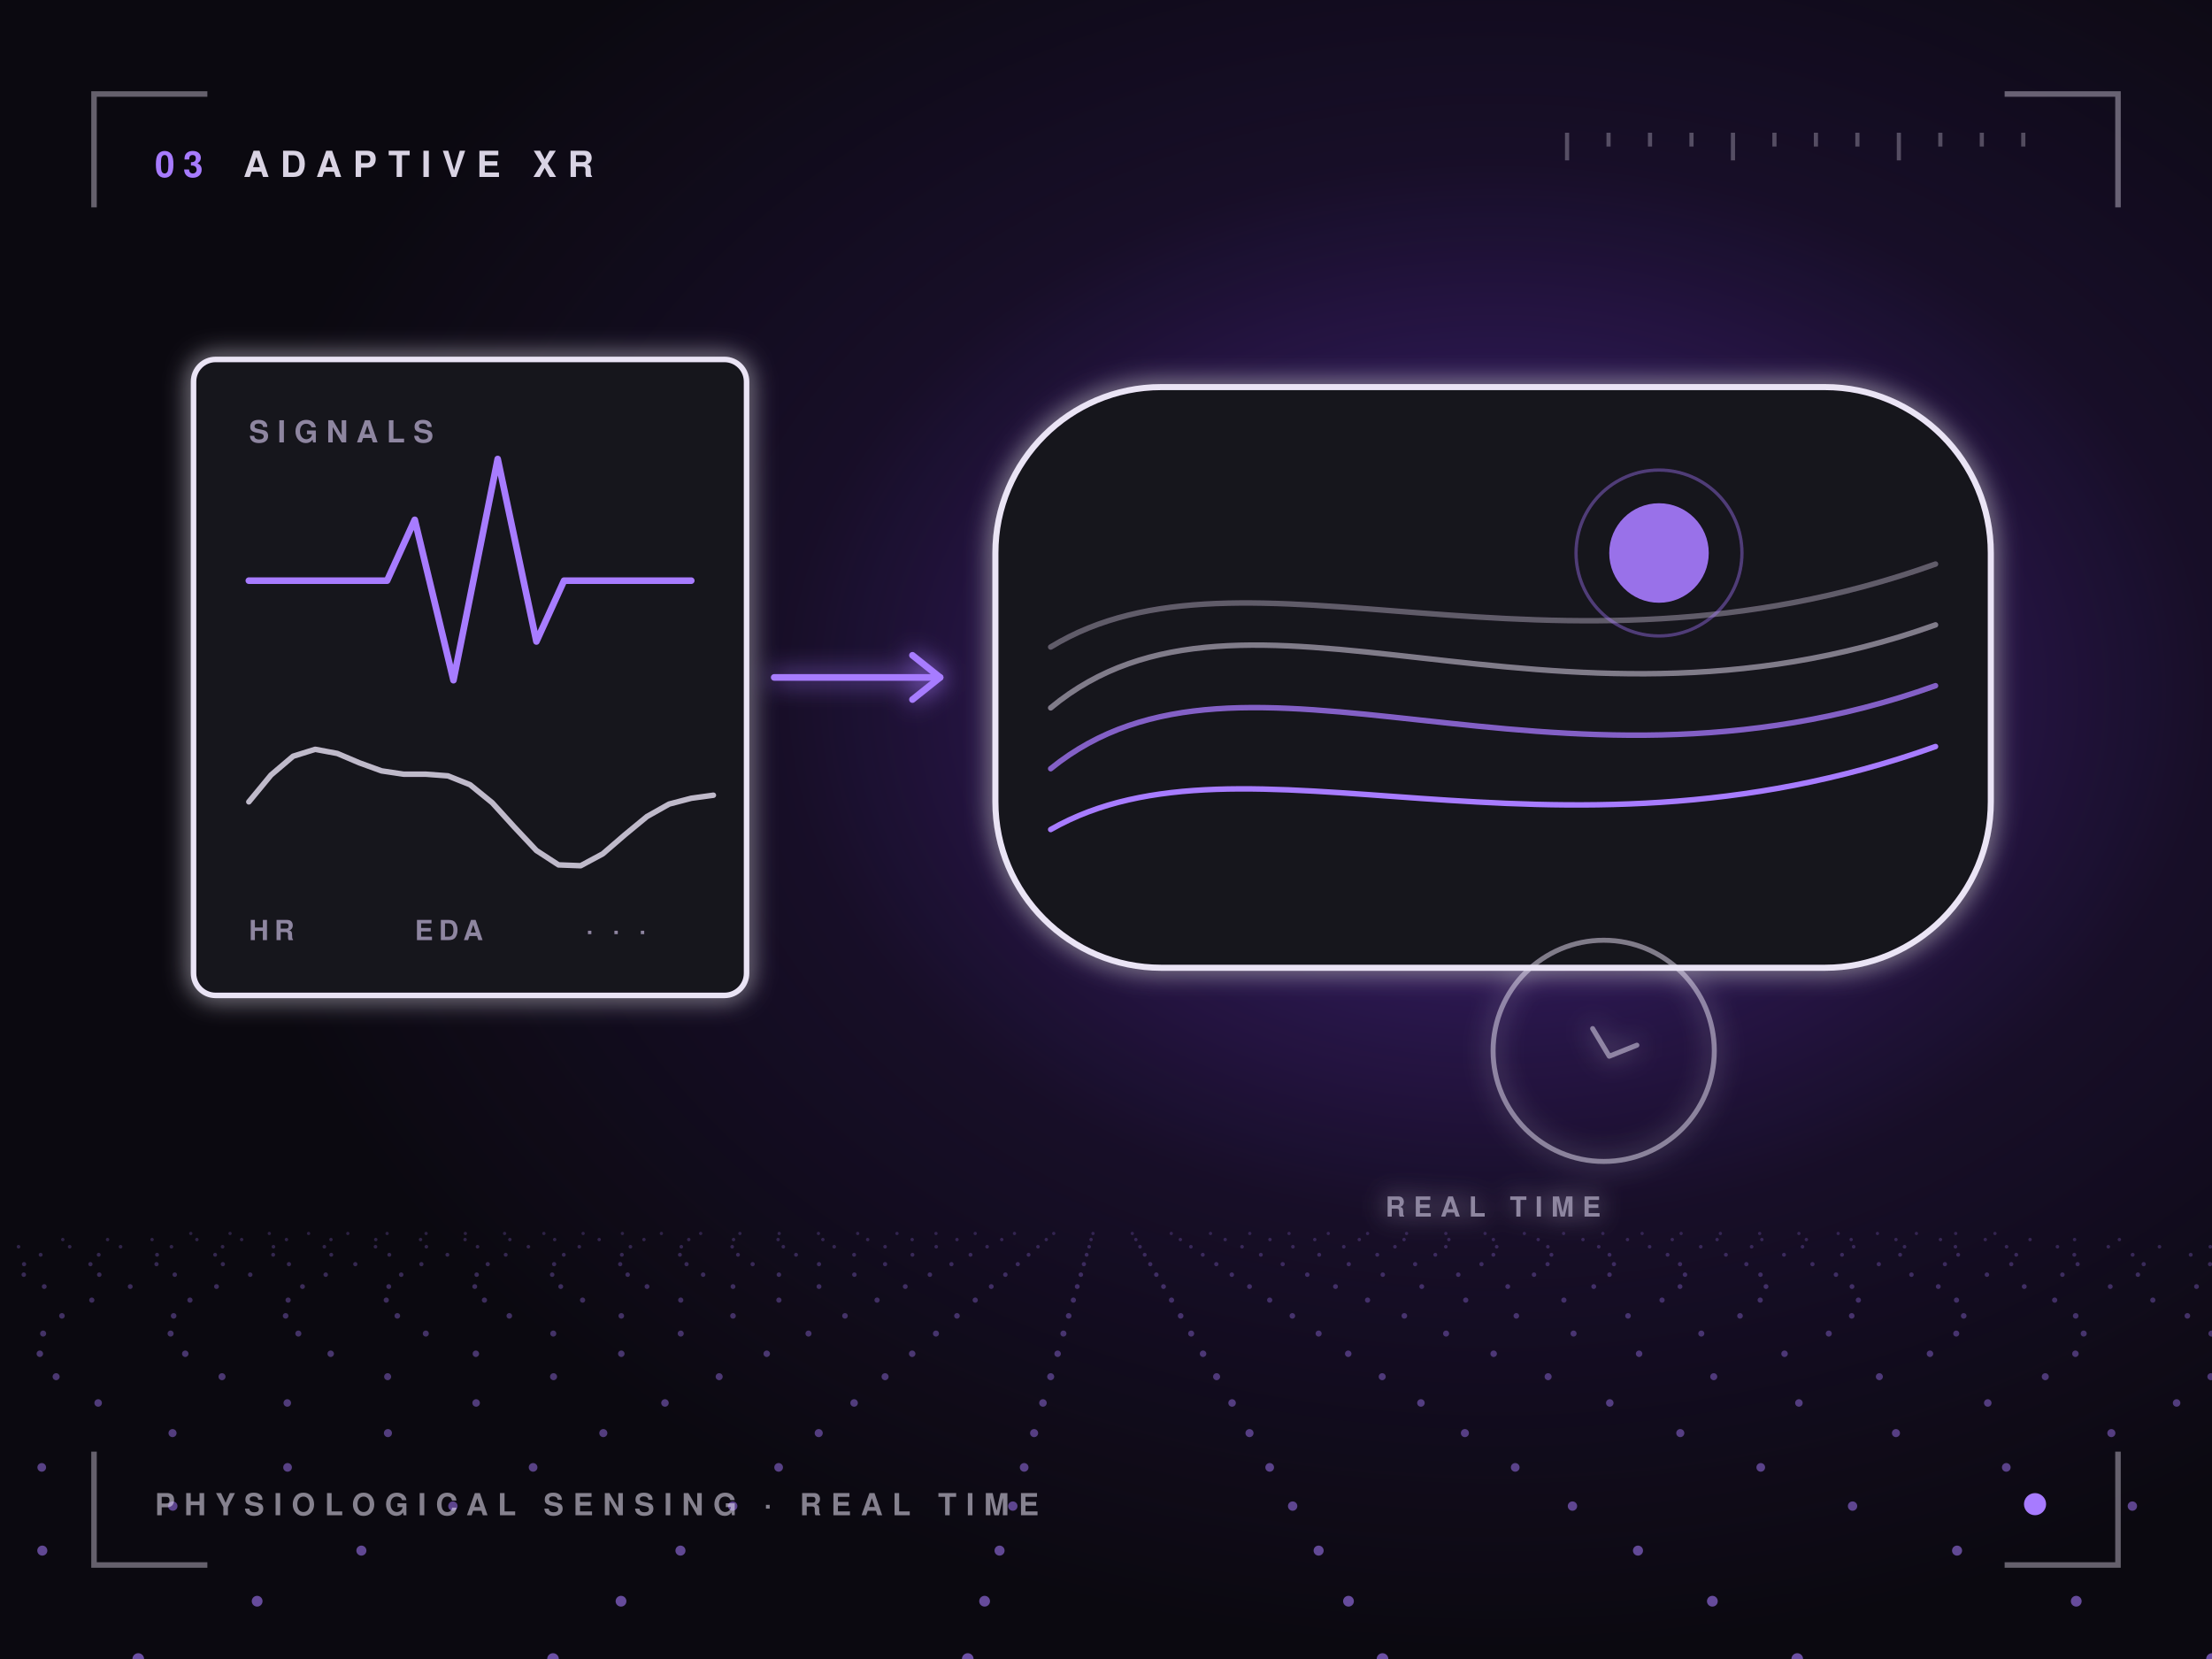
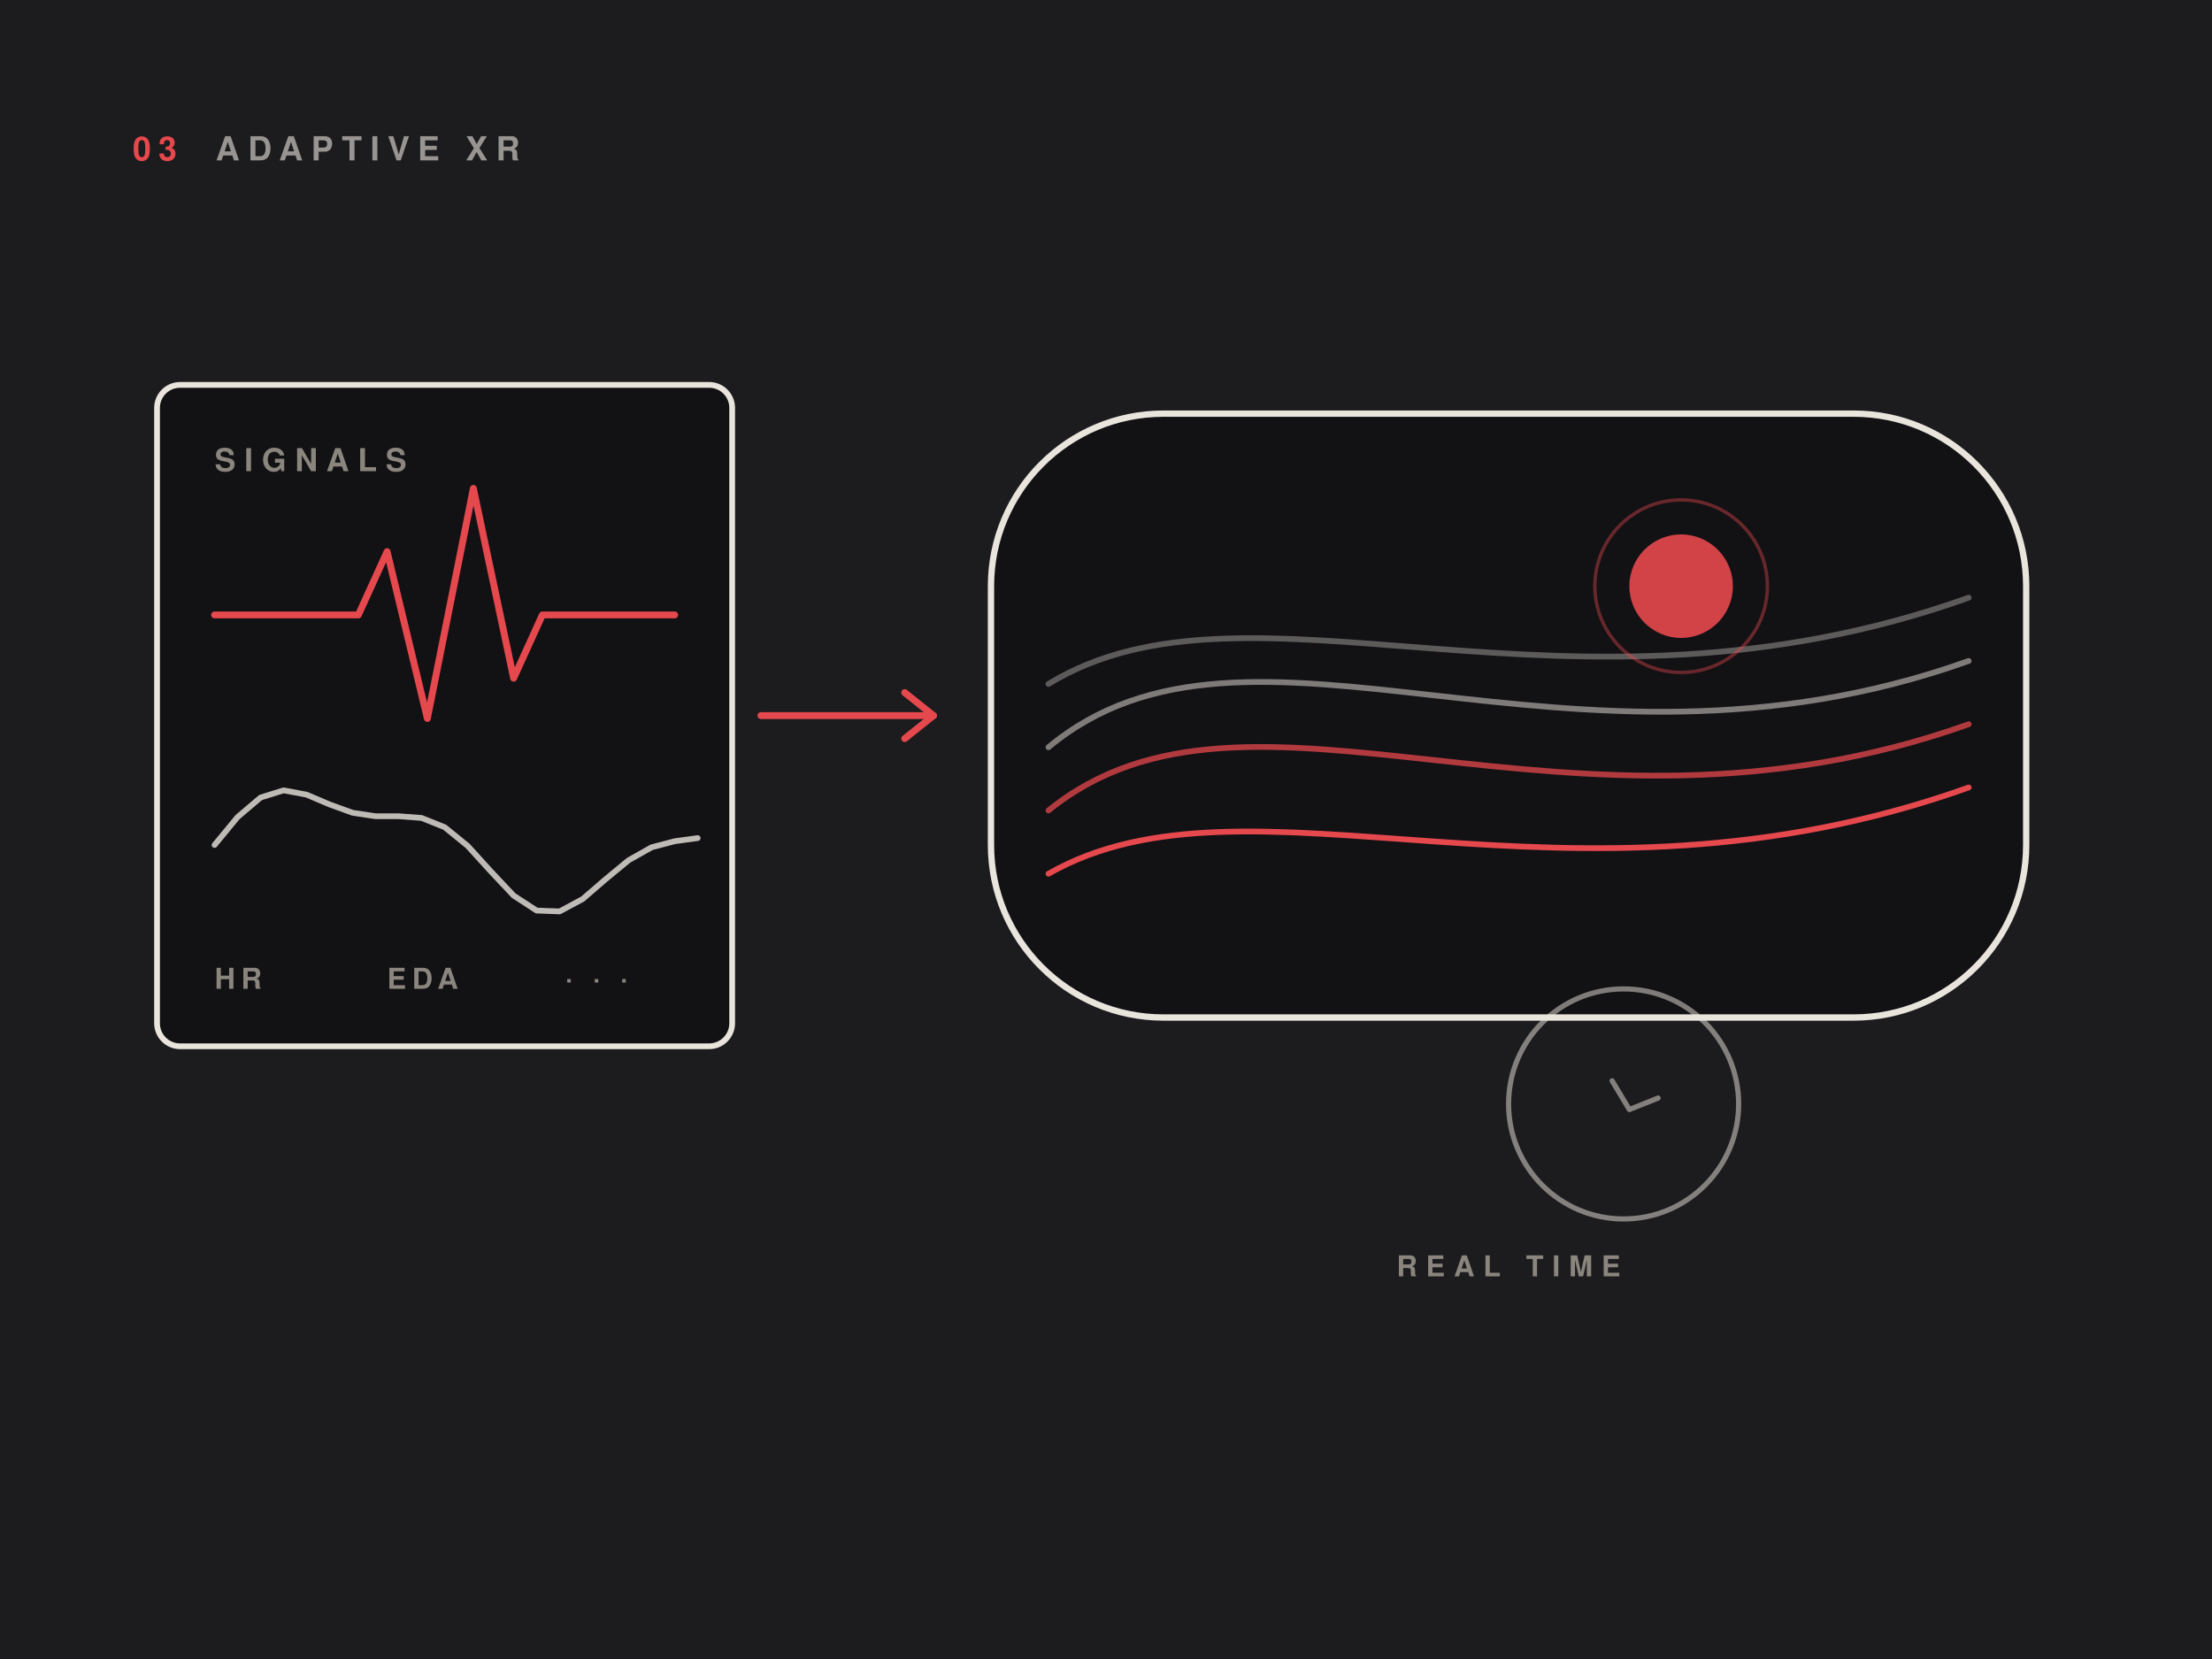
<svg xmlns="http://www.w3.org/2000/svg" viewBox="0 0 800 600" width="800" height="600" role="img">
-   <defs>
-     <radialGradient id="g" cx="67.5%" cy="41.7%" r="58%">
-       <stop offset="0" stop-color="#7C3AED" stop-opacity="0.5" />
-       <stop offset=".55" stop-color="#7C3AED" stop-opacity="0.110" />
-       <stop offset="1" stop-color="#7C3AED" stop-opacity="0" />
-     </radialGradient>
-     <filter id="glow" x="-30%" y="-30%" width="160%" height="160%">
-       <feGaussianBlur stdDeviation="4.5" result="b" />
-       <feMerge>
-         <feMergeNode in="b" />
-         <feMergeNode in="SourceGraphic" />
-       </feMerge>
-     </filter>
-   </defs>
-   <rect width="800" height="600" fill="#0B0910" />
-   <rect width="800" height="600" fill="url(#g)" />
-   <g fill="#A77BFF">
-     <circle cx="50.0" cy="600.0" r="2.10" opacity="0.62" />
-     <circle cx="200.0" cy="600.0" r="2.10" opacity="0.62" />
-     <circle cx="350.0" cy="600.0" r="2.10" opacity="0.62" />
-     <circle cx="500.0" cy="600.0" r="2.10" opacity="0.62" />
-     <circle cx="650.0" cy="600.0" r="2.10" opacity="0.62" />
-     <circle cx="800.0" cy="600.0" r="2.10" opacity="0.62" />
-     <circle cx="93.0" cy="579.1" r="1.95" opacity="0.58" />
-     <circle cx="224.6" cy="579.1" r="1.95" opacity="0.58" />
-     <circle cx="356.1" cy="579.1" r="1.95" opacity="0.58" />
-     <circle cx="487.7" cy="579.1" r="1.95" opacity="0.58" />
-     <circle cx="619.3" cy="579.1" r="1.95" opacity="0.58" />
-     <circle cx="750.9" cy="579.1" r="1.95" opacity="0.58" />
-     <circle cx="15.3" cy="560.8" r="1.82" opacity="0.55" />
-     <circle cx="130.7" cy="560.8" r="1.82" opacity="0.55" />
-     <circle cx="246.1" cy="560.8" r="1.82" opacity="0.55" />
-     <circle cx="361.5" cy="560.8" r="1.82" opacity="0.55" />
-     <circle cx="476.9" cy="560.8" r="1.82" opacity="0.55" />
-     <circle cx="592.4" cy="560.8" r="1.82" opacity="0.55" />
-     <circle cx="707.8" cy="560.8" r="1.82" opacity="0.55" />
-     <circle cx="62.5" cy="544.7" r="1.69" opacity="0.52" />
-     <circle cx="163.8" cy="544.7" r="1.69" opacity="0.52" />
-     <circle cx="265.0" cy="544.7" r="1.69" opacity="0.52" />
-     <circle cx="366.3" cy="544.7" r="1.69" opacity="0.52" />
-     <circle cx="467.5" cy="544.7" r="1.69" opacity="0.52" />
-     <circle cx="568.7" cy="544.7" r="1.69" opacity="0.52" />
-     <circle cx="670.0" cy="544.7" r="1.69" opacity="0.52" />
-     <circle cx="771.2" cy="544.7" r="1.69" opacity="0.52" />
-     <circle cx="15.1" cy="530.7" r="1.57" opacity="0.49" />
-     <circle cx="104.0" cy="530.7" r="1.57" opacity="0.49" />
-     <circle cx="192.8" cy="530.7" r="1.57" opacity="0.49" />
-     <circle cx="281.6" cy="530.7" r="1.57" opacity="0.49" />
-     <circle cx="370.4" cy="530.7" r="1.57" opacity="0.49" />
-     <circle cx="459.2" cy="530.7" r="1.57" opacity="0.49" />
-     <circle cx="548.0" cy="530.7" r="1.57" opacity="0.49" />
-     <circle cx="636.8" cy="530.7" r="1.57" opacity="0.49" />
-     <circle cx="725.6" cy="530.7" r="1.57" opacity="0.49" />
-     <circle cx="62.4" cy="518.3" r="1.46" opacity="0.46" />
-     <circle cx="140.3" cy="518.3" r="1.46" opacity="0.46" />
-     <circle cx="218.2" cy="518.3" r="1.46" opacity="0.46" />
-     <circle cx="296.1" cy="518.3" r="1.46" opacity="0.46" />
-     <circle cx="374.0" cy="518.3" r="1.46" opacity="0.46" />
-     <circle cx="451.9" cy="518.3" r="1.46" opacity="0.46" />
-     <circle cx="529.8" cy="518.3" r="1.46" opacity="0.46" />
-     <circle cx="607.7" cy="518.3" r="1.46" opacity="0.46" />
-     <circle cx="685.7" cy="518.3" r="1.46" opacity="0.46" />
-     <circle cx="763.6" cy="518.3" r="1.46" opacity="0.46" />
-     <circle cx="35.5" cy="507.4" r="1.36" opacity="0.44" />
-     <circle cx="103.9" cy="507.4" r="1.36" opacity="0.44" />
-     <circle cx="172.2" cy="507.4" r="1.36" opacity="0.44" />
-     <circle cx="240.5" cy="507.4" r="1.36" opacity="0.44" />
-     <circle cx="308.9" cy="507.4" r="1.36" opacity="0.44" />
-     <circle cx="377.2" cy="507.4" r="1.36" opacity="0.44" />
-     <circle cx="445.6" cy="507.4" r="1.36" opacity="0.44" />
-     <circle cx="513.9" cy="507.4" r="1.36" opacity="0.44" />
-     <circle cx="582.2" cy="507.4" r="1.36" opacity="0.44" />
-     <circle cx="650.6" cy="507.4" r="1.36" opacity="0.44" />
-     <circle cx="718.9" cy="507.4" r="1.36" opacity="0.44" />
-     <circle cx="787.2" cy="507.4" r="1.36" opacity="0.44" />
-     <circle cx="20.3" cy="497.9" r="1.27" opacity="0.41" />
-     <circle cx="80.3" cy="497.9" r="1.27" opacity="0.41" />
-     <circle cx="140.2" cy="497.9" r="1.27" opacity="0.41" />
-     <circle cx="200.2" cy="497.9" r="1.27" opacity="0.41" />
-     <circle cx="260.1" cy="497.9" r="1.27" opacity="0.41" />
-     <circle cx="320.1" cy="497.9" r="1.27" opacity="0.41" />
-     <circle cx="380.0" cy="497.9" r="1.27" opacity="0.41" />
-     <circle cx="440.0" cy="497.9" r="1.27" opacity="0.41" />
-     <circle cx="499.9" cy="497.9" r="1.27" opacity="0.41" />
-     <circle cx="559.9" cy="497.9" r="1.27" opacity="0.41" />
-     <circle cx="619.8" cy="497.9" r="1.27" opacity="0.41" />
-     <circle cx="679.7" cy="497.9" r="1.27" opacity="0.41" />
-     <circle cx="739.7" cy="497.9" r="1.27" opacity="0.41" />
-     <circle cx="799.6" cy="497.9" r="1.27" opacity="0.41" />
-     <circle cx="14.4" cy="489.6" r="1.18" opacity="0.39" />
-     <circle cx="67.0" cy="489.6" r="1.18" opacity="0.39" />
-     <circle cx="119.6" cy="489.6" r="1.18" opacity="0.39" />
-     <circle cx="172.1" cy="489.6" r="1.18" opacity="0.39" />
-     <circle cx="224.7" cy="489.6" r="1.18" opacity="0.39" />
-     <circle cx="277.3" cy="489.6" r="1.18" opacity="0.39" />
-     <circle cx="329.9" cy="489.6" r="1.18" opacity="0.39" />
-     <circle cx="382.5" cy="489.6" r="1.18" opacity="0.39" />
-     <circle cx="435.1" cy="489.6" r="1.18" opacity="0.39" />
-     <circle cx="487.6" cy="489.6" r="1.18" opacity="0.39" />
-     <circle cx="540.2" cy="489.6" r="1.18" opacity="0.39" />
-     <circle cx="592.8" cy="489.6" r="1.18" opacity="0.39" />
-     <circle cx="645.4" cy="489.6" r="1.18" opacity="0.39" />
-     <circle cx="698.0" cy="489.6" r="1.18" opacity="0.39" />
-     <circle cx="750.6" cy="489.6" r="1.18" opacity="0.39" />
-     <circle cx="15.6" cy="482.3" r="1.10" opacity="0.36" />
-     <circle cx="61.7" cy="482.3" r="1.10" opacity="0.36" />
-     <circle cx="107.9" cy="482.3" r="1.10" opacity="0.36" />
-     <circle cx="154.0" cy="482.3" r="1.10" opacity="0.36" />
-     <circle cx="200.1" cy="482.3" r="1.10" opacity="0.36" />
-     <circle cx="246.2" cy="482.3" r="1.10" opacity="0.36" />
-     <circle cx="292.4" cy="482.3" r="1.10" opacity="0.36" />
-     <circle cx="338.5" cy="482.3" r="1.10" opacity="0.36" />
-     <circle cx="384.6" cy="482.3" r="1.10" opacity="0.36" />
-     <circle cx="430.8" cy="482.3" r="1.10" opacity="0.36" />
-     <circle cx="476.9" cy="482.3" r="1.10" opacity="0.36" />
-     <circle cx="523.0" cy="482.3" r="1.10" opacity="0.36" />
-     <circle cx="569.1" cy="482.3" r="1.10" opacity="0.36" />
-     <circle cx="615.3" cy="482.3" r="1.10" opacity="0.36" />
-     <circle cx="661.4" cy="482.3" r="1.10" opacity="0.36" />
-     <circle cx="707.5" cy="482.3" r="1.10" opacity="0.36" />
-     <circle cx="753.6" cy="482.3" r="1.10" opacity="0.36" />
-     <circle cx="799.8" cy="482.3" r="1.10" opacity="0.36" />
-     <circle cx="22.4" cy="475.9" r="1.02" opacity="0.34" />
-     <circle cx="62.8" cy="475.9" r="1.02" opacity="0.34" />
-     <circle cx="103.3" cy="475.9" r="1.02" opacity="0.34" />
-     <circle cx="143.7" cy="475.9" r="1.02" opacity="0.34" />
-     <circle cx="184.2" cy="475.9" r="1.02" opacity="0.34" />
-     <circle cx="224.7" cy="475.9" r="1.02" opacity="0.34" />
-     <circle cx="265.1" cy="475.9" r="1.02" opacity="0.34" />
-     <circle cx="305.6" cy="475.9" r="1.02" opacity="0.34" />
-     <circle cx="346.1" cy="475.9" r="1.02" opacity="0.34" />
-     <circle cx="386.5" cy="475.9" r="1.02" opacity="0.34" />
-     <circle cx="427.0" cy="475.9" r="1.02" opacity="0.34" />
-     <circle cx="467.4" cy="475.9" r="1.02" opacity="0.34" />
-     <circle cx="507.9" cy="475.9" r="1.02" opacity="0.34" />
-     <circle cx="548.4" cy="475.9" r="1.02" opacity="0.34" />
-     <circle cx="588.8" cy="475.9" r="1.02" opacity="0.34" />
-     <circle cx="629.3" cy="475.9" r="1.02" opacity="0.34" />
-     <circle cx="669.7" cy="475.9" r="1.02" opacity="0.34" />
-     <circle cx="710.2" cy="475.9" r="1.02" opacity="0.34" />
-     <circle cx="750.7" cy="475.9" r="1.02" opacity="0.34" />
-     <circle cx="791.1" cy="475.9" r="1.02" opacity="0.34" />
-     <circle cx="33.2" cy="470.2" r="0.95" opacity="0.32" />
-     <circle cx="68.7" cy="470.2" r="0.95" opacity="0.32" />
-     <circle cx="104.2" cy="470.2" r="0.95" opacity="0.32" />
-     <circle cx="139.7" cy="470.2" r="0.95" opacity="0.32" />
-     <circle cx="175.2" cy="470.2" r="0.95" opacity="0.32" />
-     <circle cx="210.7" cy="470.2" r="0.95" opacity="0.32" />
-     <circle cx="246.2" cy="470.2" r="0.95" opacity="0.32" />
-     <circle cx="281.7" cy="470.2" r="0.95" opacity="0.32" />
-     <circle cx="317.2" cy="470.2" r="0.95" opacity="0.32" />
-     <circle cx="352.7" cy="470.2" r="0.95" opacity="0.32" />
-     <circle cx="388.2" cy="470.2" r="0.95" opacity="0.32" />
-     <circle cx="423.7" cy="470.2" r="0.95" opacity="0.32" />
-     <circle cx="459.2" cy="470.2" r="0.95" opacity="0.32" />
-     <circle cx="494.6" cy="470.2" r="0.95" opacity="0.32" />
-     <circle cx="530.1" cy="470.2" r="0.95" opacity="0.32" />
-     <circle cx="565.6" cy="470.2" r="0.95" opacity="0.32" />
-     <circle cx="601.1" cy="470.2" r="0.95" opacity="0.32" />
-     <circle cx="636.6" cy="470.2" r="0.95" opacity="0.32" />
-     <circle cx="672.1" cy="470.2" r="0.95" opacity="0.32" />
-     <circle cx="707.6" cy="470.2" r="0.95" opacity="0.32" />
-     <circle cx="743.1" cy="470.2" r="0.95" opacity="0.32" />
-     <circle cx="778.6" cy="470.2" r="0.95" opacity="0.32" />
-     <circle cx="16.0" cy="465.3" r="0.88" opacity="0.31" />
-     <circle cx="47.1" cy="465.3" r="0.88" opacity="0.31" />
-     <circle cx="78.3" cy="465.3" r="0.88" opacity="0.31" />
-     <circle cx="109.4" cy="465.3" r="0.88" opacity="0.31" />
-     <circle cx="140.6" cy="465.3" r="0.88" opacity="0.31" />
-     <circle cx="171.7" cy="465.3" r="0.88" opacity="0.31" />
-     <circle cx="202.8" cy="465.3" r="0.88" opacity="0.31" />
-     <circle cx="234.0" cy="465.3" r="0.88" opacity="0.31" />
-     <circle cx="265.1" cy="465.3" r="0.88" opacity="0.31" />
-     <circle cx="296.2" cy="465.3" r="0.88" opacity="0.31" />
-     <circle cx="327.4" cy="465.3" r="0.88" opacity="0.31" />
-     <circle cx="358.5" cy="465.3" r="0.88" opacity="0.31" />
-     <circle cx="389.6" cy="465.3" r="0.88" opacity="0.31" />
-     <circle cx="420.8" cy="465.3" r="0.88" opacity="0.31" />
-     <circle cx="451.9" cy="465.3" r="0.88" opacity="0.31" />
-     <circle cx="483.0" cy="465.3" r="0.88" opacity="0.31" />
-     <circle cx="514.2" cy="465.3" r="0.88" opacity="0.31" />
-     <circle cx="545.3" cy="465.3" r="0.88" opacity="0.31" />
-     <circle cx="576.4" cy="465.3" r="0.88" opacity="0.31" />
-     <circle cx="607.6" cy="465.3" r="0.88" opacity="0.31" />
-     <circle cx="638.7" cy="465.3" r="0.88" opacity="0.31" />
-     <circle cx="669.8" cy="465.3" r="0.88" opacity="0.31" />
-     <circle cx="701.0" cy="465.3" r="0.88" opacity="0.31" />
-     <circle cx="732.1" cy="465.3" r="0.88" opacity="0.31" />
-     <circle cx="763.2" cy="465.3" r="0.88" opacity="0.31" />
-     <circle cx="794.4" cy="465.3" r="0.88" opacity="0.31" />
-     <circle cx="8.6" cy="461.0" r="0.82" opacity="0.29" />
-     <circle cx="35.9" cy="461.0" r="0.82" opacity="0.29" />
-     <circle cx="63.2" cy="461.0" r="0.82" opacity="0.29" />
-     <circle cx="90.5" cy="461.0" r="0.82" opacity="0.29" />
-     <circle cx="117.8" cy="461.0" r="0.82" opacity="0.29" />
-     <circle cx="145.1" cy="461.0" r="0.82" opacity="0.29" />
-     <circle cx="172.4" cy="461.0" r="0.82" opacity="0.29" />
-     <circle cx="199.7" cy="461.0" r="0.82" opacity="0.29" />
-     <circle cx="227.0" cy="461.0" r="0.82" opacity="0.29" />
-     <circle cx="254.3" cy="461.0" r="0.82" opacity="0.29" />
-     <circle cx="281.7" cy="461.0" r="0.82" opacity="0.29" />
-     <circle cx="309.0" cy="461.0" r="0.82" opacity="0.29" />
-     <circle cx="336.3" cy="461.0" r="0.82" opacity="0.29" />
-     <circle cx="363.6" cy="461.0" r="0.82" opacity="0.29" />
-     <circle cx="390.9" cy="461.0" r="0.82" opacity="0.29" />
-     <circle cx="418.2" cy="461.0" r="0.82" opacity="0.29" />
-     <circle cx="445.5" cy="461.0" r="0.82" opacity="0.29" />
-     <circle cx="472.8" cy="461.0" r="0.82" opacity="0.29" />
-     <circle cx="500.1" cy="461.0" r="0.82" opacity="0.29" />
-     <circle cx="527.4" cy="461.0" r="0.82" opacity="0.29" />
-     <circle cx="554.8" cy="461.0" r="0.82" opacity="0.29" />
-     <circle cx="582.1" cy="461.0" r="0.82" opacity="0.29" />
-     <circle cx="609.4" cy="461.0" r="0.82" opacity="0.29" />
-     <circle cx="636.7" cy="461.0" r="0.82" opacity="0.29" />
-     <circle cx="664.0" cy="461.0" r="0.82" opacity="0.29" />
-     <circle cx="691.3" cy="461.0" r="0.82" opacity="0.29" />
-     <circle cx="718.6" cy="461.0" r="0.82" opacity="0.29" />
-     <circle cx="745.9" cy="461.0" r="0.82" opacity="0.29" />
-     <circle cx="773.2" cy="461.0" r="0.82" opacity="0.29" />
-     <circle cx="8.7" cy="457.2" r="0.77" opacity="0.27" />
-     <circle cx="32.7" cy="457.2" r="0.77" opacity="0.27" />
-     <circle cx="56.6" cy="457.2" r="0.77" opacity="0.27" />
-     <circle cx="80.6" cy="457.2" r="0.77" opacity="0.27" />
-     <circle cx="104.5" cy="457.2" r="0.77" opacity="0.27" />
-     <circle cx="128.5" cy="457.2" r="0.77" opacity="0.27" />
-     <circle cx="152.4" cy="457.2" r="0.77" opacity="0.27" />
-     <circle cx="176.4" cy="457.2" r="0.77" opacity="0.27" />
-     <circle cx="200.4" cy="457.2" r="0.77" opacity="0.27" />
-     <circle cx="224.3" cy="457.2" r="0.77" opacity="0.27" />
-     <circle cx="248.3" cy="457.2" r="0.77" opacity="0.27" />
-     <circle cx="272.2" cy="457.2" r="0.77" opacity="0.27" />
-     <circle cx="296.2" cy="457.2" r="0.77" opacity="0.27" />
-     <circle cx="320.1" cy="457.2" r="0.77" opacity="0.27" />
-     <circle cx="344.1" cy="457.2" r="0.77" opacity="0.27" />
-     <circle cx="368.1" cy="457.2" r="0.77" opacity="0.27" />
-     <circle cx="392.0" cy="457.2" r="0.77" opacity="0.27" />
-     <circle cx="416.0" cy="457.2" r="0.77" opacity="0.27" />
-     <circle cx="439.9" cy="457.2" r="0.77" opacity="0.27" />
-     <circle cx="463.9" cy="457.2" r="0.77" opacity="0.27" />
-     <circle cx="487.8" cy="457.2" r="0.77" opacity="0.27" />
-     <circle cx="511.8" cy="457.2" r="0.77" opacity="0.27" />
-     <circle cx="535.8" cy="457.2" r="0.77" opacity="0.27" />
-     <circle cx="559.7" cy="457.2" r="0.77" opacity="0.27" />
-     <circle cx="583.7" cy="457.2" r="0.77" opacity="0.27" />
-     <circle cx="607.6" cy="457.2" r="0.77" opacity="0.27" />
-     <circle cx="631.6" cy="457.2" r="0.77" opacity="0.27" />
-     <circle cx="655.5" cy="457.2" r="0.77" opacity="0.27" />
-     <circle cx="679.5" cy="457.2" r="0.77" opacity="0.27" />
-     <circle cx="703.4" cy="457.2" r="0.77" opacity="0.27" />
-     <circle cx="727.4" cy="457.2" r="0.77" opacity="0.27" />
-     <circle cx="751.4" cy="457.2" r="0.77" opacity="0.27" />
-     <circle cx="775.3" cy="457.2" r="0.77" opacity="0.27" />
-     <circle cx="799.3" cy="457.2" r="0.77" opacity="0.27" />
-     <circle cx="14.7" cy="453.8" r="0.71" opacity="0.26" />
-     <circle cx="35.7" cy="453.8" r="0.71" opacity="0.26" />
-     <circle cx="56.8" cy="453.8" r="0.71" opacity="0.26" />
-     <circle cx="77.8" cy="453.8" r="0.71" opacity="0.26" />
-     <circle cx="98.8" cy="453.8" r="0.71" opacity="0.26" />
-     <circle cx="119.8" cy="453.8" r="0.71" opacity="0.26" />
-     <circle cx="140.8" cy="453.8" r="0.71" opacity="0.26" />
-     <circle cx="161.8" cy="453.8" r="0.71" opacity="0.26" />
-     <circle cx="182.9" cy="453.8" r="0.71" opacity="0.26" />
-     <circle cx="203.9" cy="453.8" r="0.71" opacity="0.26" />
-     <circle cx="224.9" cy="453.8" r="0.71" opacity="0.26" />
-     <circle cx="245.9" cy="453.8" r="0.71" opacity="0.26" />
-     <circle cx="266.9" cy="453.8" r="0.71" opacity="0.26" />
-     <circle cx="287.9" cy="453.8" r="0.71" opacity="0.26" />
-     <circle cx="308.9" cy="453.8" r="0.71" opacity="0.26" />
-     <circle cx="330.0" cy="453.8" r="0.71" opacity="0.26" />
-     <circle cx="351.0" cy="453.8" r="0.71" opacity="0.26" />
-     <circle cx="372.0" cy="453.8" r="0.71" opacity="0.26" />
-     <circle cx="393.0" cy="453.8" r="0.71" opacity="0.26" />
-     <circle cx="414.0" cy="453.8" r="0.71" opacity="0.26" />
-     <circle cx="435.0" cy="453.8" r="0.71" opacity="0.26" />
-     <circle cx="456.0" cy="453.8" r="0.71" opacity="0.26" />
-     <circle cx="477.1" cy="453.8" r="0.71" opacity="0.26" />
-     <circle cx="498.1" cy="453.8" r="0.71" opacity="0.26" />
-     <circle cx="519.1" cy="453.8" r="0.71" opacity="0.26" />
-     <circle cx="540.1" cy="453.8" r="0.71" opacity="0.26" />
-     <circle cx="561.1" cy="453.8" r="0.71" opacity="0.26" />
-     <circle cx="582.1" cy="453.8" r="0.71" opacity="0.26" />
-     <circle cx="603.1" cy="453.8" r="0.71" opacity="0.26" />
-     <circle cx="624.2" cy="453.8" r="0.71" opacity="0.26" />
-     <circle cx="645.2" cy="453.8" r="0.71" opacity="0.26" />
-     <circle cx="666.2" cy="453.8" r="0.71" opacity="0.26" />
-     <circle cx="687.2" cy="453.8" r="0.71" opacity="0.26" />
-     <circle cx="708.2" cy="453.8" r="0.71" opacity="0.26" />
-     <circle cx="729.2" cy="453.8" r="0.71" opacity="0.26" />
-     <circle cx="750.2" cy="453.8" r="0.71" opacity="0.26" />
-     <circle cx="771.3" cy="453.8" r="0.71" opacity="0.26" />
-     <circle cx="792.3" cy="453.8" r="0.71" opacity="0.26" />
-     <circle cx="6.7" cy="450.9" r="0.66" opacity="0.24" />
-     <circle cx="25.2" cy="450.9" r="0.66" opacity="0.24" />
-     <circle cx="43.6" cy="450.9" r="0.66" opacity="0.24" />
-     <circle cx="62.0" cy="450.9" r="0.66" opacity="0.24" />
-     <circle cx="80.5" cy="450.9" r="0.66" opacity="0.24" />
-     <circle cx="98.9" cy="450.9" r="0.66" opacity="0.24" />
-     <circle cx="117.3" cy="450.9" r="0.66" opacity="0.24" />
-     <circle cx="135.8" cy="450.9" r="0.66" opacity="0.24" />
-     <circle cx="154.2" cy="450.9" r="0.66" opacity="0.24" />
-     <circle cx="172.7" cy="450.9" r="0.66" opacity="0.24" />
-     <circle cx="191.1" cy="450.9" r="0.66" opacity="0.24" />
-     <circle cx="209.5" cy="450.9" r="0.66" opacity="0.24" />
-     <circle cx="228.0" cy="450.9" r="0.66" opacity="0.24" />
-     <circle cx="246.4" cy="450.9" r="0.66" opacity="0.24" />
-     <circle cx="264.8" cy="450.9" r="0.66" opacity="0.24" />
-     <circle cx="283.3" cy="450.9" r="0.66" opacity="0.24" />
-     <circle cx="301.7" cy="450.9" r="0.66" opacity="0.24" />
-     <circle cx="320.1" cy="450.9" r="0.66" opacity="0.24" />
-     <circle cx="338.6" cy="450.9" r="0.66" opacity="0.24" />
-     <circle cx="357.0" cy="450.9" r="0.66" opacity="0.24" />
-     <circle cx="375.4" cy="450.9" r="0.66" opacity="0.24" />
-     <circle cx="393.9" cy="450.9" r="0.66" opacity="0.24" />
-     <circle cx="412.3" cy="450.9" r="0.66" opacity="0.24" />
-     <circle cx="430.7" cy="450.9" r="0.66" opacity="0.24" />
-     <circle cx="449.2" cy="450.9" r="0.66" opacity="0.24" />
-     <circle cx="467.6" cy="450.9" r="0.66" opacity="0.24" />
-     <circle cx="486.0" cy="450.9" r="0.66" opacity="0.24" />
-     <circle cx="504.5" cy="450.9" r="0.66" opacity="0.24" />
-     <circle cx="522.9" cy="450.9" r="0.66" opacity="0.24" />
-     <circle cx="541.3" cy="450.9" r="0.66" opacity="0.24" />
-     <circle cx="559.8" cy="450.9" r="0.66" opacity="0.24" />
-     <circle cx="578.2" cy="450.9" r="0.66" opacity="0.24" />
-     <circle cx="596.6" cy="450.9" r="0.66" opacity="0.24" />
-     <circle cx="615.1" cy="450.9" r="0.66" opacity="0.24" />
-     <circle cx="633.5" cy="450.9" r="0.66" opacity="0.24" />
-     <circle cx="651.9" cy="450.9" r="0.66" opacity="0.24" />
-     <circle cx="670.4" cy="450.9" r="0.66" opacity="0.24" />
-     <circle cx="688.8" cy="450.9" r="0.66" opacity="0.24" />
-     <circle cx="707.2" cy="450.9" r="0.66" opacity="0.24" />
-     <circle cx="725.7" cy="450.9" r="0.66" opacity="0.24" />
-     <circle cx="744.1" cy="450.9" r="0.66" opacity="0.24" />
-     <circle cx="762.5" cy="450.9" r="0.66" opacity="0.24" />
-     <circle cx="781.0" cy="450.9" r="0.66" opacity="0.24" />
-     <circle cx="799.4" cy="450.9" r="0.66" opacity="0.24" />
-     <circle cx="22.7" cy="448.3" r="0.62" opacity="0.23" />
-     <circle cx="38.9" cy="448.3" r="0.62" opacity="0.23" />
-     <circle cx="55.0" cy="448.3" r="0.62" opacity="0.23" />
-     <circle cx="71.2" cy="448.3" r="0.62" opacity="0.23" />
-     <circle cx="87.4" cy="448.3" r="0.62" opacity="0.23" />
-     <circle cx="103.6" cy="448.3" r="0.62" opacity="0.23" />
-     <circle cx="119.7" cy="448.3" r="0.62" opacity="0.23" />
-     <circle cx="135.9" cy="448.3" r="0.62" opacity="0.23" />
-     <circle cx="152.1" cy="448.3" r="0.62" opacity="0.23" />
-     <circle cx="168.2" cy="448.3" r="0.62" opacity="0.23" />
-     <circle cx="184.4" cy="448.3" r="0.62" opacity="0.23" />
-     <circle cx="200.6" cy="448.3" r="0.62" opacity="0.23" />
-     <circle cx="216.7" cy="448.3" r="0.62" opacity="0.23" />
-     <circle cx="232.9" cy="448.3" r="0.62" opacity="0.23" />
-     <circle cx="249.1" cy="448.3" r="0.62" opacity="0.23" />
-     <circle cx="265.3" cy="448.3" r="0.62" opacity="0.23" />
-     <circle cx="281.4" cy="448.3" r="0.62" opacity="0.23" />
-     <circle cx="297.6" cy="448.3" r="0.62" opacity="0.23" />
-     <circle cx="313.8" cy="448.3" r="0.62" opacity="0.23" />
-     <circle cx="329.9" cy="448.3" r="0.62" opacity="0.23" />
-     <circle cx="346.1" cy="448.3" r="0.62" opacity="0.23" />
-     <circle cx="362.3" cy="448.3" r="0.62" opacity="0.23" />
-     <circle cx="378.4" cy="448.3" r="0.62" opacity="0.23" />
-     <circle cx="394.6" cy="448.3" r="0.62" opacity="0.23" />
-     <circle cx="410.8" cy="448.3" r="0.62" opacity="0.23" />
-     <circle cx="426.9" cy="448.3" r="0.62" opacity="0.23" />
-     <circle cx="443.1" cy="448.3" r="0.62" opacity="0.23" />
-     <circle cx="459.3" cy="448.3" r="0.62" opacity="0.23" />
-     <circle cx="475.5" cy="448.3" r="0.62" opacity="0.23" />
-     <circle cx="491.6" cy="448.3" r="0.62" opacity="0.23" />
-     <circle cx="507.8" cy="448.3" r="0.62" opacity="0.23" />
-     <circle cx="524.0" cy="448.3" r="0.62" opacity="0.23" />
-     <circle cx="540.1" cy="448.3" r="0.62" opacity="0.23" />
-     <circle cx="556.3" cy="448.3" r="0.62" opacity="0.23" />
-     <circle cx="572.5" cy="448.3" r="0.62" opacity="0.23" />
-     <circle cx="588.6" cy="448.3" r="0.62" opacity="0.23" />
-     <circle cx="604.8" cy="448.3" r="0.62" opacity="0.23" />
-     <circle cx="621.0" cy="448.3" r="0.62" opacity="0.23" />
-     <circle cx="637.2" cy="448.3" r="0.62" opacity="0.23" />
-     <circle cx="653.3" cy="448.3" r="0.62" opacity="0.23" />
-     <circle cx="669.5" cy="448.3" r="0.62" opacity="0.23" />
-     <circle cx="685.7" cy="448.3" r="0.62" opacity="0.23" />
-     <circle cx="701.8" cy="448.3" r="0.62" opacity="0.23" />
-     <circle cx="718.0" cy="448.3" r="0.62" opacity="0.23" />
-     <circle cx="734.2" cy="448.3" r="0.62" opacity="0.23" />
-     <circle cx="750.3" cy="448.3" r="0.62" opacity="0.23" />
-     <circle cx="766.5" cy="448.3" r="0.62" opacity="0.23" />
-     <circle cx="69.0" cy="446.1" r="0.60" opacity="0.21" />
-     <circle cx="83.2" cy="446.1" r="0.60" opacity="0.21" />
-     <circle cx="97.4" cy="446.1" r="0.60" opacity="0.21" />
-     <circle cx="111.6" cy="446.1" r="0.60" opacity="0.21" />
-     <circle cx="125.8" cy="446.1" r="0.60" opacity="0.21" />
-     <circle cx="140.0" cy="446.1" r="0.60" opacity="0.21" />
-     <circle cx="154.1" cy="446.1" r="0.60" opacity="0.21" />
-     <circle cx="168.3" cy="446.1" r="0.60" opacity="0.21" />
-     <circle cx="182.5" cy="446.1" r="0.60" opacity="0.21" />
-     <circle cx="196.7" cy="446.1" r="0.60" opacity="0.21" />
-     <circle cx="210.9" cy="446.1" r="0.60" opacity="0.21" />
-     <circle cx="225.1" cy="446.1" r="0.60" opacity="0.21" />
-     <circle cx="239.2" cy="446.1" r="0.60" opacity="0.21" />
-     <circle cx="253.4" cy="446.1" r="0.60" opacity="0.21" />
-     <circle cx="267.6" cy="446.1" r="0.60" opacity="0.21" />
-     <circle cx="281.8" cy="446.1" r="0.60" opacity="0.21" />
-     <circle cx="296.0" cy="446.1" r="0.60" opacity="0.21" />
-     <circle cx="310.2" cy="446.1" r="0.60" opacity="0.21" />
-     <circle cx="324.4" cy="446.1" r="0.60" opacity="0.21" />
-     <circle cx="338.5" cy="446.1" r="0.60" opacity="0.21" />
-     <circle cx="352.7" cy="446.1" r="0.60" opacity="0.21" />
-     <circle cx="366.9" cy="446.1" r="0.60" opacity="0.21" />
-     <circle cx="381.1" cy="446.1" r="0.60" opacity="0.21" />
-     <circle cx="395.3" cy="446.1" r="0.60" opacity="0.21" />
-     <circle cx="409.5" cy="446.1" r="0.60" opacity="0.21" />
-     <circle cx="423.6" cy="446.1" r="0.60" opacity="0.21" />
-     <circle cx="437.8" cy="446.1" r="0.60" opacity="0.21" />
-     <circle cx="452.0" cy="446.1" r="0.60" opacity="0.21" />
-     <circle cx="466.2" cy="446.1" r="0.60" opacity="0.21" />
-     <circle cx="480.4" cy="446.1" r="0.60" opacity="0.21" />
-     <circle cx="494.6" cy="446.1" r="0.60" opacity="0.21" />
-     <circle cx="508.7" cy="446.1" r="0.60" opacity="0.21" />
-     <circle cx="522.9" cy="446.1" r="0.60" opacity="0.21" />
-     <circle cx="537.1" cy="446.1" r="0.60" opacity="0.21" />
-     <circle cx="551.3" cy="446.1" r="0.60" opacity="0.21" />
-     <circle cx="565.5" cy="446.1" r="0.60" opacity="0.21" />
-     <circle cx="579.7" cy="446.1" r="0.60" opacity="0.21" />
-     <circle cx="593.9" cy="446.1" r="0.60" opacity="0.21" />
-     <circle cx="608.0" cy="446.1" r="0.60" opacity="0.21" />
-     <circle cx="622.2" cy="446.1" r="0.60" opacity="0.21" />
-     <circle cx="636.4" cy="446.1" r="0.60" opacity="0.21" />
-     <circle cx="650.6" cy="446.1" r="0.60" opacity="0.21" />
-     <circle cx="664.8" cy="446.1" r="0.60" opacity="0.21" />
-     <circle cx="679.0" cy="446.1" r="0.60" opacity="0.21" />
-     <circle cx="693.1" cy="446.1" r="0.60" opacity="0.21" />
-     <circle cx="707.3" cy="446.1" r="0.60" opacity="0.21" />
-     <circle cx="721.5" cy="446.1" r="0.60" opacity="0.21" />
+   <rect width="800" height="600" fill="#1C1B1E" />
+   <g transform="translate(400 316) scale(1.04) translate(-400 -300)">
+     <rect x="70.0" y="130.0" width="200.0" height="230.0" rx="8" stroke="#E9E5DD" stroke-width="2" fill="#121114" opacity="1" />
+     <text x="90" y="160" text-anchor="start" font-family="Figtree, 'Segoe UI', Helvetica, Arial, sans-serif" font-size="11" font-weight="700" letter-spacing="3" fill="#8A857D" opacity="1">SIGNALS</text>
+     <path d="M90 210h50l10-22 14 58 16-80 14 66 10-22h46" stroke="#E5484D" stroke-width="2.4" fill="none" stroke-linecap="round" stroke-linejoin="round" opacity="1" />
+     <path d="M90 290 L98 280.3 L106 273.5 L114 271.0 L122 272.5 L130 275.9 L138 278.8 L146 280.0 L154 280.0 L162 280.6 L170 283.8 L178 290.3 L186 299.1 L194 307.6 L202 312.8 L210 313.1 L218 308.8 L226 301.9 L234 295.3 L242 290.8 L250 288.7 L258 287.6" stroke="#E9E5DD" stroke-width="2" fill="none" stroke-linecap="round" stroke-linejoin="round" opacity="0.8" />
+     <text x="90" y="340" text-anchor="start" font-family="Figtree, 'Segoe UI', Helvetica, Arial, sans-serif" font-size="10" font-weight="700" letter-spacing="2" fill="#8A857D" opacity="1">HR</text>
+     <text x="150" y="340" text-anchor="start" font-family="Figtree, 'Segoe UI', Helvetica, Arial, sans-serif" font-size="10" font-weight="700" letter-spacing="2" fill="#8A857D" opacity="1">EDA</text>
+     <text x="212" y="340" text-anchor="start" font-family="Figtree, 'Segoe UI', Helvetica, Arial, sans-serif" font-size="10" font-weight="700" letter-spacing="2" fill="#8A857D" opacity="1">· · ·</text>
+     <path d="M280 245h60" stroke="#E5484D" stroke-width="2.4" fill="none" stroke-linecap="round" stroke-linejoin="round" opacity="1" />
+     <path d="M330 237l10 8-10 8" stroke="#E5484D" stroke-width="2.4" fill="none" stroke-linecap="round" stroke-linejoin="round" opacity="1" />
+     <rect x="360.0" y="140.0" width="360.0" height="210.0" rx="60" stroke="#E9E5DD" stroke-width="2.2" fill="#121114" opacity="1" />
+     <path d="M380 300C450 260.0 560 320 700 270" stroke="#E5484D" stroke-width="2" fill="none" stroke-linecap="round" stroke-linejoin="round" opacity="1" />
+     <path d="M380 278C450 221.171 560 298 700 248" stroke="#E5484D" stroke-width="2" fill="none" stroke-linecap="round" stroke-linejoin="round" opacity="0.75" />
+     <path d="M380 256C450 197.814 560 276 700 226" stroke="#E9E5DD" stroke-width="2" fill="none" stroke-linecap="round" stroke-linejoin="round" opacity="0.5" />
+     <path d="M380 234C450 191.178 560 254 700 204" stroke="#E9E5DD" stroke-width="2" fill="none" stroke-linecap="round" stroke-linejoin="round" opacity="0.35" />
+     <circle cx="600.0" cy="200.0" r="18" fill="#E5484D" opacity="0.9" />
+     <circle cx="600.0" cy="200.0" r="30" stroke="#E5484D" stroke-width="1.2" fill="none" opacity="0.4" />
+     <path d="M540 380a40 40 0 1 1 0 .1" stroke="#E9E5DD" stroke-width="1.8" fill="none" stroke-linecap="round" stroke-linejoin="round" opacity="0.5" />
+     <path d="M576 372l6 10 10-4" stroke="#E9E5DD" stroke-width="1.8" fill="none" stroke-linecap="round" stroke-linejoin="round" opacity="0.5" />
+     <text x="540" y="440" text-anchor="middle" font-family="Figtree, 'Segoe UI', Helvetica, Arial, sans-serif" font-size="10" font-weight="700" letter-spacing="3" fill="#8A857D" opacity="1">REAL TIME</text>
  </g>
-   <g filter="url(#glow)">
-     <rect x="70.0" y="130.0" width="200.0" height="230.0" rx="8" stroke="#EAE4F5" stroke-width="2" fill="#16121D" opacity="1" />
-     <text x="90" y="160" text-anchor="start" font-family="Figtree, 'Segoe UI', Helvetica, Arial, sans-serif" font-size="11" font-weight="700" letter-spacing="3" fill="#8E86A0" opacity="1">SIGNALS</text>
-     <path d="M90 210h50l10-22 14 58 16-80 14 66 10-22h46" stroke="#A77BFF" stroke-width="2.4" fill="none" stroke-linecap="round" stroke-linejoin="round" opacity="1" />
-     <path d="M90 290 L98 280.3 L106 273.5 L114 271.0 L122 272.5 L130 275.9 L138 278.8 L146 280.0 L154 280.0 L162 280.6 L170 283.8 L178 290.3 L186 299.1 L194 307.6 L202 312.8 L210 313.1 L218 308.8 L226 301.9 L234 295.3 L242 290.8 L250 288.7 L258 287.6" stroke="#EAE4F5" stroke-width="2" fill="none" stroke-linecap="round" stroke-linejoin="round" opacity="0.8" />
-     <text x="90" y="340" text-anchor="start" font-family="Figtree, 'Segoe UI', Helvetica, Arial, sans-serif" font-size="10" font-weight="700" letter-spacing="2" fill="#8E86A0" opacity="1">HR</text>
-     <text x="150" y="340" text-anchor="start" font-family="Figtree, 'Segoe UI', Helvetica, Arial, sans-serif" font-size="10" font-weight="700" letter-spacing="2" fill="#8E86A0" opacity="1">EDA</text>
-     <text x="212" y="340" text-anchor="start" font-family="Figtree, 'Segoe UI', Helvetica, Arial, sans-serif" font-size="10" font-weight="700" letter-spacing="2" fill="#8E86A0" opacity="1">· · ·</text>
-     <path d="M280 245h60" stroke="#A77BFF" stroke-width="2.4" fill="none" stroke-linecap="round" stroke-linejoin="round" opacity="1" />
-     <path d="M330 237l10 8-10 8" stroke="#A77BFF" stroke-width="2.4" fill="none" stroke-linecap="round" stroke-linejoin="round" opacity="1" />
-     <rect x="360.0" y="140.0" width="360.0" height="210.0" rx="60" stroke="#EAE4F5" stroke-width="2.2" fill="#16121D" opacity="1" />
-     <path d="M380 300C450 260.0 560 320 700 270" stroke="#A77BFF" stroke-width="2" fill="none" stroke-linecap="round" stroke-linejoin="round" opacity="1" />
-     <path d="M380 278C450 221.171 560 298 700 248" stroke="#A77BFF" stroke-width="2" fill="none" stroke-linecap="round" stroke-linejoin="round" opacity="0.75" />
-     <path d="M380 256C450 197.814 560 276 700 226" stroke="#EAE4F5" stroke-width="2" fill="none" stroke-linecap="round" stroke-linejoin="round" opacity="0.5" />
-     <path d="M380 234C450 191.178 560 254 700 204" stroke="#EAE4F5" stroke-width="2" fill="none" stroke-linecap="round" stroke-linejoin="round" opacity="0.35" />
-     <circle cx="600.0" cy="200.0" r="18" fill="#A77BFF" opacity="0.9" />
-     <circle cx="600.0" cy="200.0" r="30" stroke="#A77BFF" stroke-width="1.2" fill="none" opacity="0.4" />
-     <path d="M540 380a40 40 0 1 1 0 .1" stroke="#EAE4F5" stroke-width="1.8" fill="none" stroke-linecap="round" stroke-linejoin="round" opacity="0.5" />
-     <path d="M576 372l6 10 10-4" stroke="#EAE4F5" stroke-width="1.8" fill="none" stroke-linecap="round" stroke-linejoin="round" opacity="0.5" />
-     <text x="540" y="440" text-anchor="middle" font-family="Figtree, 'Segoe UI', Helvetica, Arial, sans-serif" font-size="10" font-weight="700" letter-spacing="3" fill="#8E86A0" opacity="1">REAL TIME</text>
-   </g>
-   <g stroke="#EAE4F5" stroke-width="2" fill="none" opacity=".4" stroke-linecap="square">
-     <path d="M34 74V34h40" />
-     <path d="M766 74V34h-40" />
-     <path d="M34 526v40h40" />
-     <path d="M766 526v40h-40" />
-   </g>
-   <g fill="#EAE4F5" opacity=".3">
-     <rect x="566" y="48" width="1.5" height="10" />
-     <rect x="581" y="48" width="1.5" height="5" />
-     <rect x="596" y="48" width="1.5" height="5" />
-     <rect x="611" y="48" width="1.5" height="5" />
-     <rect x="626" y="48" width="1.5" height="10" />
-     <rect x="641" y="48" width="1.5" height="5" />
-     <rect x="656" y="48" width="1.5" height="5" />
-     <rect x="671" y="48" width="1.5" height="5" />
-     <rect x="686" y="48" width="1.5" height="10" />
-     <rect x="701" y="48" width="1.5" height="5" />
-     <rect x="716" y="48" width="1.5" height="5" />
-     <rect x="731" y="48" width="1.5" height="5" />
-   </g>
-   <text x="56" y="64" text-anchor="start" font-family="Figtree, 'Segoe UI', Helvetica, Arial, sans-serif" font-size="13" font-weight="700" letter-spacing="3" fill="#A77BFF" opacity="1">03</text>
-   <text x="88" y="64" text-anchor="start" font-family="Figtree, 'Segoe UI', Helvetica, Arial, sans-serif" font-size="13" font-weight="600" letter-spacing="4" fill="#EAE4F5" opacity="0.92">ADAPTIVE XR</text>
-   <text x="56" y="548" text-anchor="start" font-family="Figtree, 'Segoe UI', Helvetica, Arial, sans-serif" font-size="11" font-weight="600" letter-spacing="3.4" fill="#EAE4F5" opacity="0.55">PHYSIOLOGICAL SENSING  ·  REAL TIME</text>
-   <circle cx="736.0" cy="544.0" r="4" fill="#A77BFF" opacity="1" />
+   <text x="48" y="58" text-anchor="start" font-family="Figtree, 'Segoe UI', Helvetica, Arial, sans-serif" font-size="12" font-weight="700" letter-spacing="2.6" fill="#E5484D" opacity="1">03</text>
+   <text x="78" y="58" text-anchor="start" font-family="Figtree, 'Segoe UI', Helvetica, Arial, sans-serif" font-size="12" font-weight="600" letter-spacing="3" fill="#E9E5DD" opacity="0.6">ADAPTIVE XR</text>
</svg>
